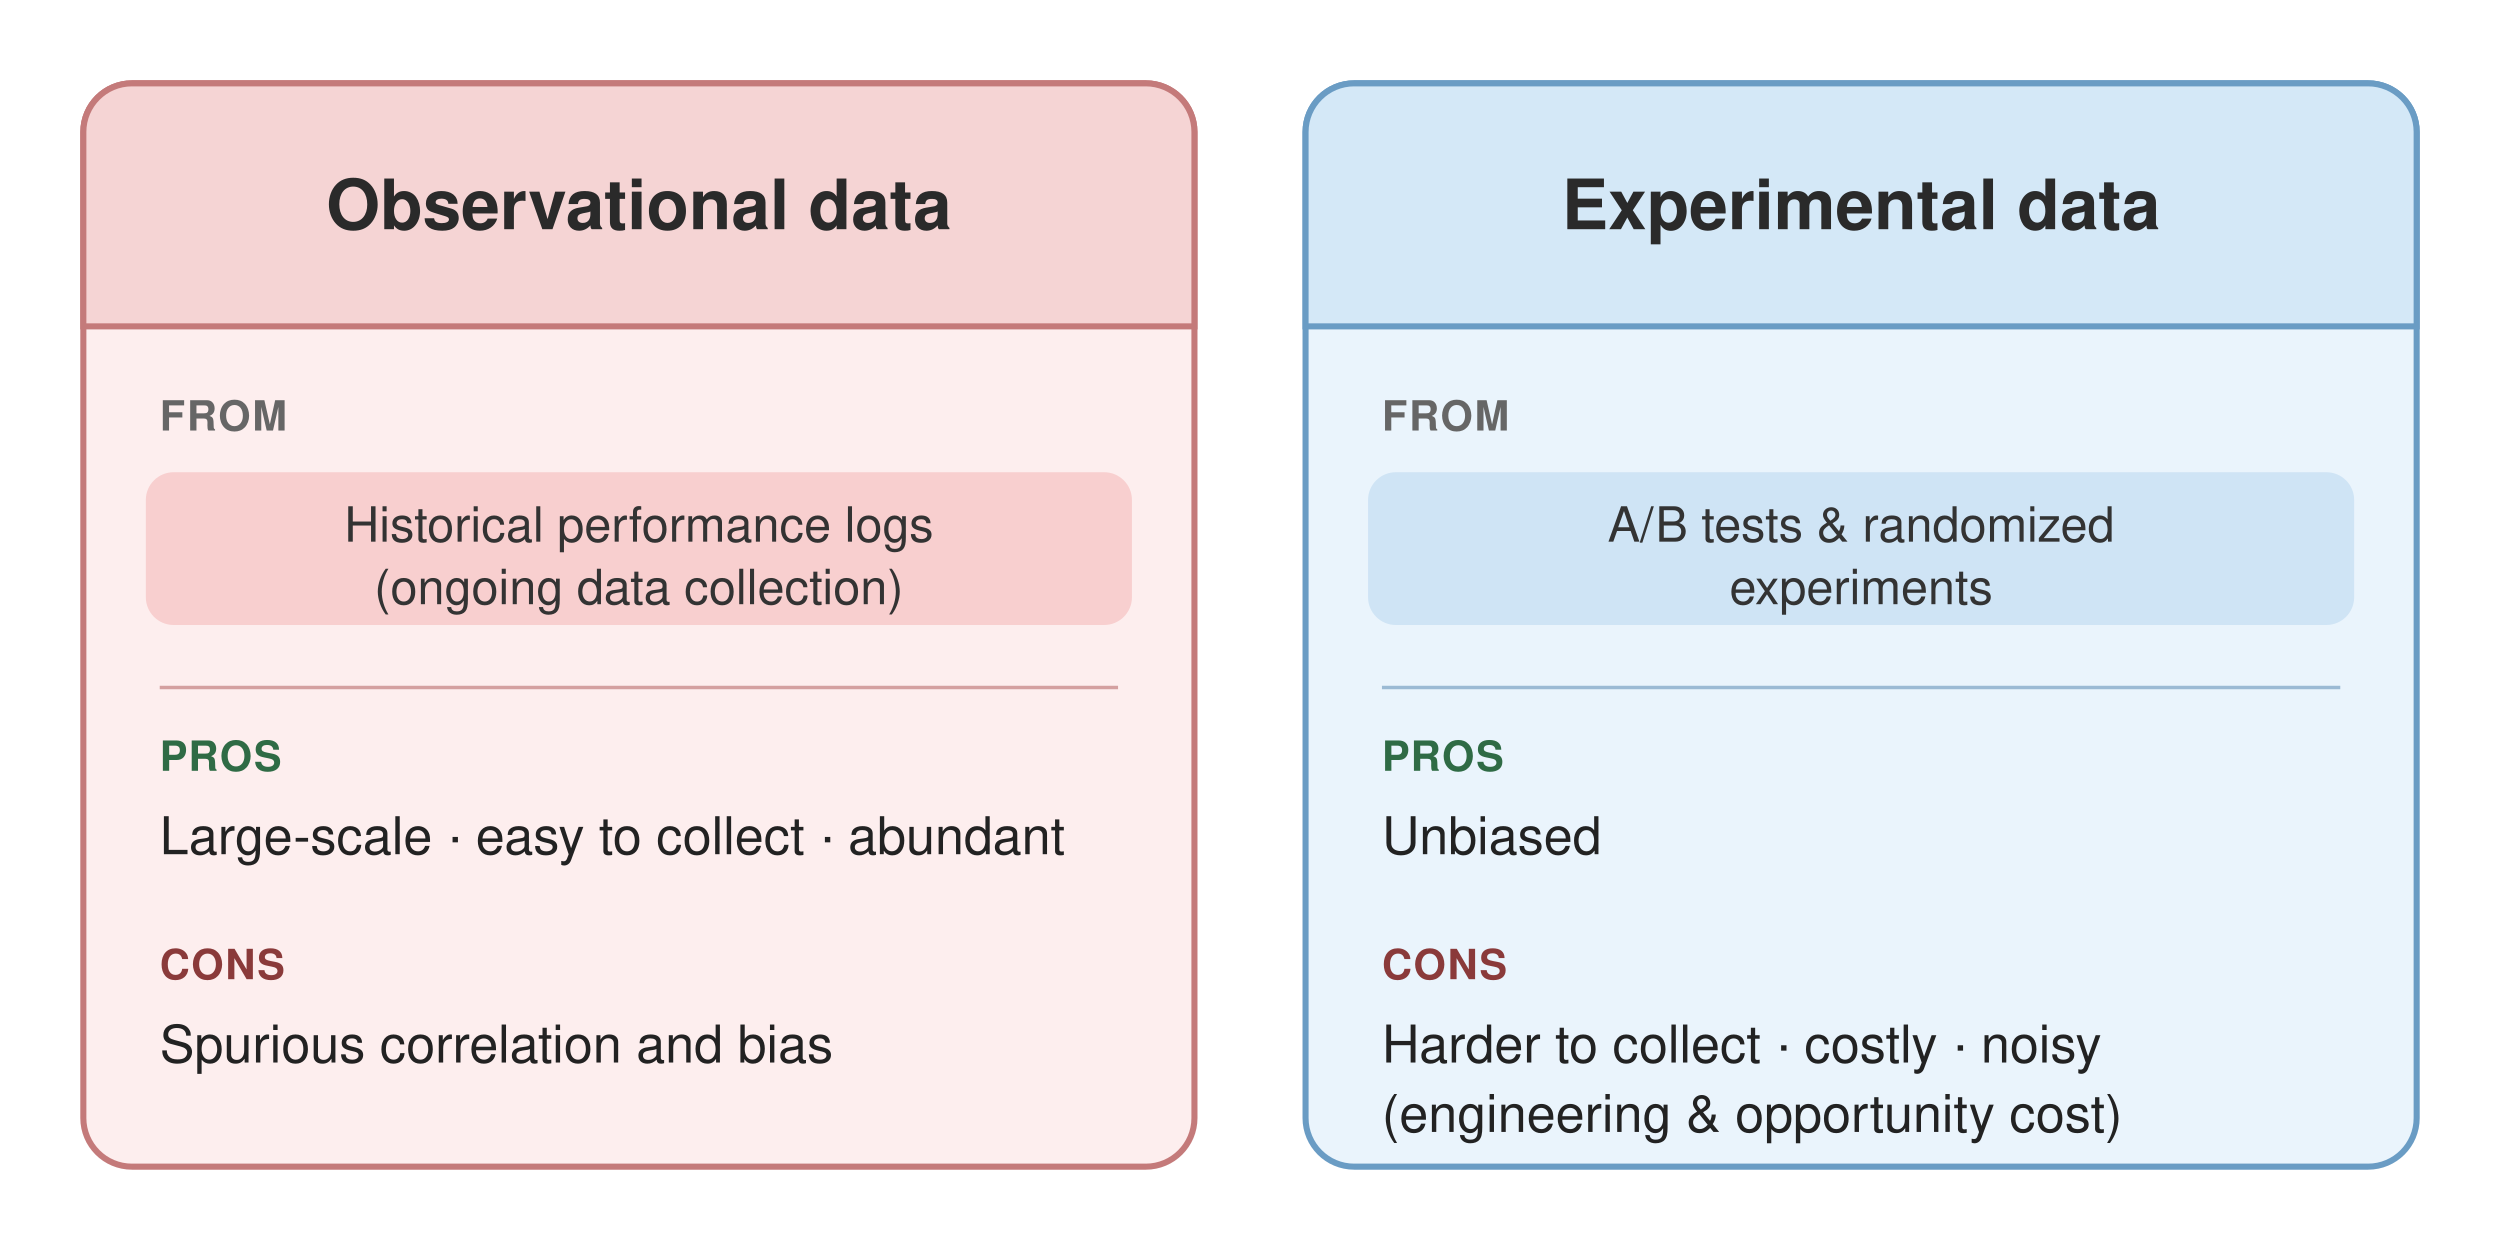
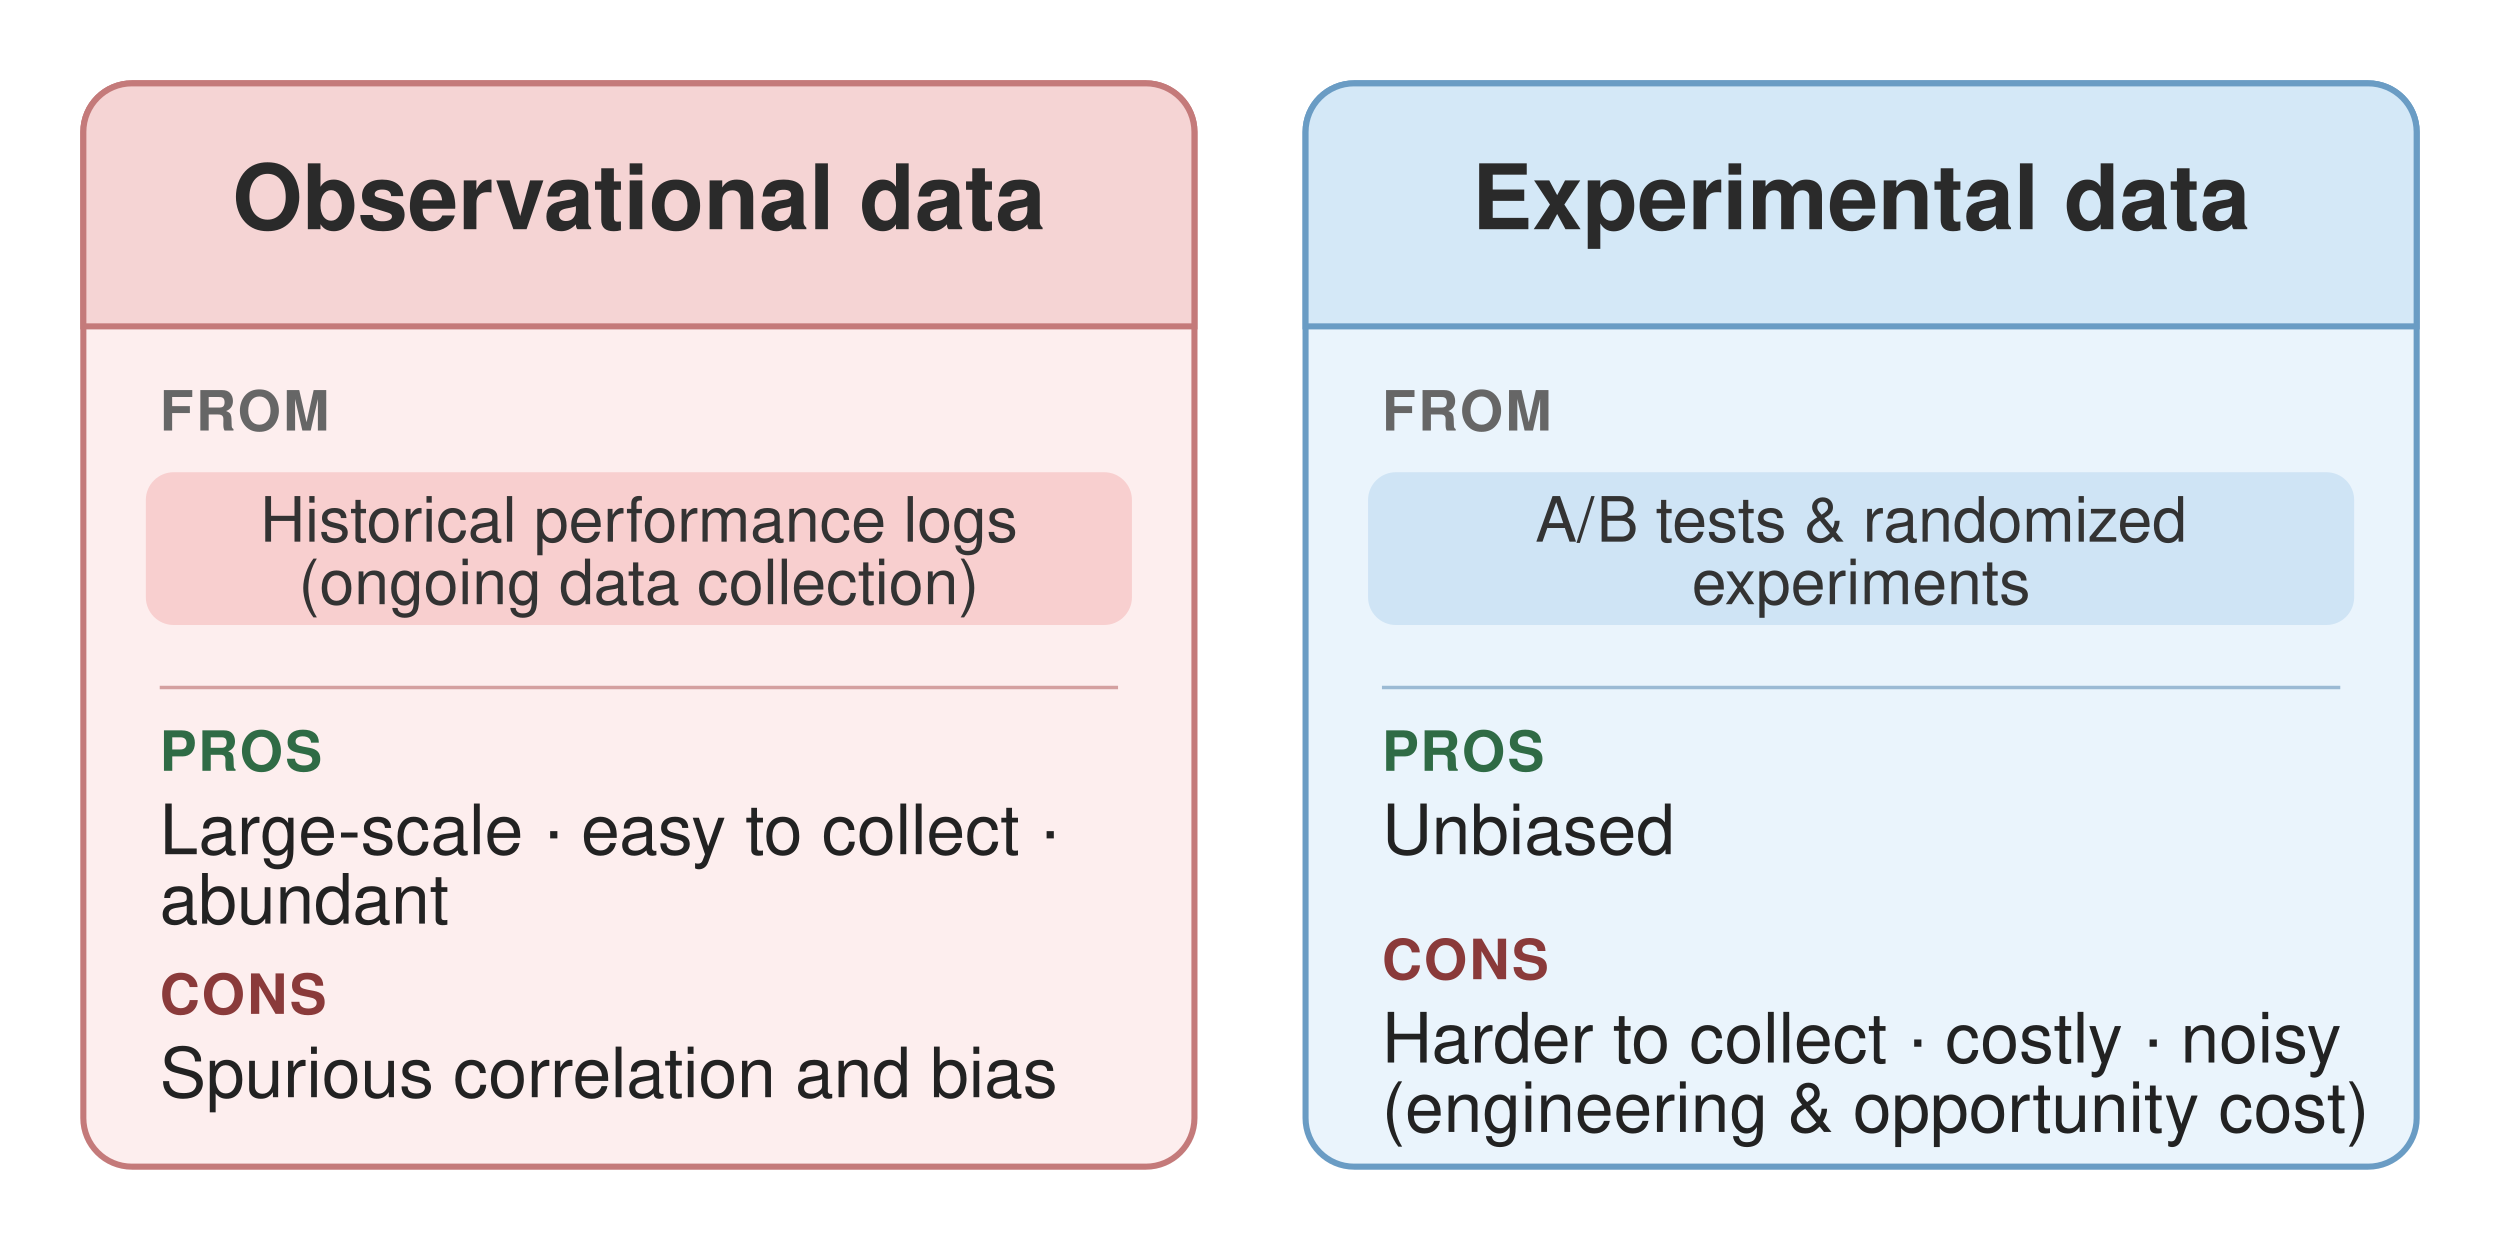
<svg xmlns="http://www.w3.org/2000/svg" viewBox="0 0 720 360" width="720" height="360" role="img" aria-labelledby="title desc">
  <defs>
    <style type="text/css">
      .card-obs { fill: #fdeeee; stroke: #c47a7a; stroke-width: 1.75; }
      .card-exp { fill: #eaf4fc; stroke: #6a9cc4; stroke-width: 1.75; }
      .head-obs { fill: #f5d4d4; stroke: #c47a7a; stroke-width: 1.75; }
      .head-exp { fill: #d4e8f7; stroke: #6a9cc4; stroke-width: 1.75; }
-       .title { font-family: Helvetica, Arial, sans-serif; font-size: 20px; font-weight: 700; fill: #2a2a2a; }
-       .from-label { font-family: Helvetica, Arial, sans-serif; font-size: 12px; font-weight: 700; letter-spacing: 0.04em; fill: #666666; }
-       .from-text { font-family: Helvetica, Arial, sans-serif; font-size: 14px; fill: #333333; }
-       .sec-pos { font-family: Helvetica, Arial, sans-serif; font-size: 12px; font-weight: 700; letter-spacing: 0.04em; fill: #2f6b45; }
-       .sec-neg { font-family: Helvetica, Arial, sans-serif; font-size: 12px; font-weight: 700; letter-spacing: 0.04em; fill: #8a3a3a; }
-       .item { font-family: Helvetica, Arial, sans-serif; font-size: 15px; fill: #222222; }
+       .title { font-family: Helvetica, Arial, sans-serif; font-size: 26px; font-weight: 700; fill: #2a2a2a; }
+       .from-label { font-family: Helvetica, Arial, sans-serif; font-size: 16px; font-weight: 700; letter-spacing: 0.04em; fill: #666666; }
+       .from-text { font-family: Helvetica, Arial, sans-serif; font-size: 18px; fill: #333333; }
+       .sec-pos { font-family: Helvetica, Arial, sans-serif; font-size: 16px; font-weight: 700; letter-spacing: 0.04em; fill: #2f6b45; }
+       .sec-neg { font-family: Helvetica, Arial, sans-serif; font-size: 16px; font-weight: 700; letter-spacing: 0.04em; fill: #8a3a3a; }
+       .item { font-family: Helvetica, Arial, sans-serif; font-size: 20px; fill: #222222; }
      .pill-obs { fill: #f8cfcf; }
      .pill-exp { fill: #cfe4f5; }
      .rule-obs { stroke: #d4a0a0; stroke-width: 1; }
      .rule-exp { stroke: #9bbad4; stroke-width: 1; }
    </style>
  </defs>
  <g transform="translate(24,24)">
    <rect class="card-obs" x="0" y="0" width="320" height="312" rx="14" ry="14" />
    <path class="head-obs" d="M0,14 A14,14 0 0 1 14,0 H306 A14,14 0 0 1 320,14 V70 H0 Z" />
    <text class="title" x="160" y="42" text-anchor="middle">Observational data</text>
    <text class="from-label" x="22" y="100">FROM</text>
    <rect class="pill-obs" x="18" y="112" width="284" height="44" rx="8" ry="8" />
    <text class="from-text" x="160" y="132" text-anchor="middle">Historical performance logs</text>
    <text class="from-text" x="160" y="150" text-anchor="middle">(ongoing data collection)</text>
    <line class="rule-obs" x1="22" y1="174" x2="298" y2="174" />
    <text class="sec-pos" x="22" y="198">PROS</text>
-     <text class="item" x="22" y="222">Large-scale · easy to collect · abundant</text>
-     <text class="sec-neg" x="22" y="258">CONS</text>
-     <text class="item" x="22" y="282">Spurious correlation and bias</text>
+     <text class="item" x="22" y="222">Large-scale · easy to collect ·</text>
+     <text class="item" x="22" y="242">abundant</text>
+     <text class="sec-neg" x="22" y="268">CONS</text>
+     <text class="item" x="22" y="292">Spurious correlation and bias</text>
  </g>
  <g transform="translate(376,24)">
    <rect class="card-exp" x="0" y="0" width="320" height="312" rx="14" ry="14" />
    <path class="head-exp" d="M0,14 A14,14 0 0 1 14,0 H306 A14,14 0 0 1 320,14 V70 H0 Z" />
    <text class="title" x="160" y="42" text-anchor="middle">Experimental data</text>
    <text class="from-label" x="22" y="100">FROM</text>
    <rect class="pill-exp" x="18" y="112" width="284" height="44" rx="8" ry="8" />
    <text class="from-text" x="160" y="132" text-anchor="middle">A/B tests &amp; randomized</text>
    <text class="from-text" x="160" y="150" text-anchor="middle">experiments</text>
    <line class="rule-exp" x1="22" y1="174" x2="298" y2="174" />
    <text class="sec-pos" x="22" y="198">PROS</text>
    <text class="item" x="22" y="222">Unbiased</text>
    <text class="sec-neg" x="22" y="258">CONS</text>
    <text class="item" x="22" y="282">Harder to collect · costly · noisy</text>
    <text class="item" x="22" y="302">(engineering &amp; opportunity cost)</text>
  </g>
</svg>
